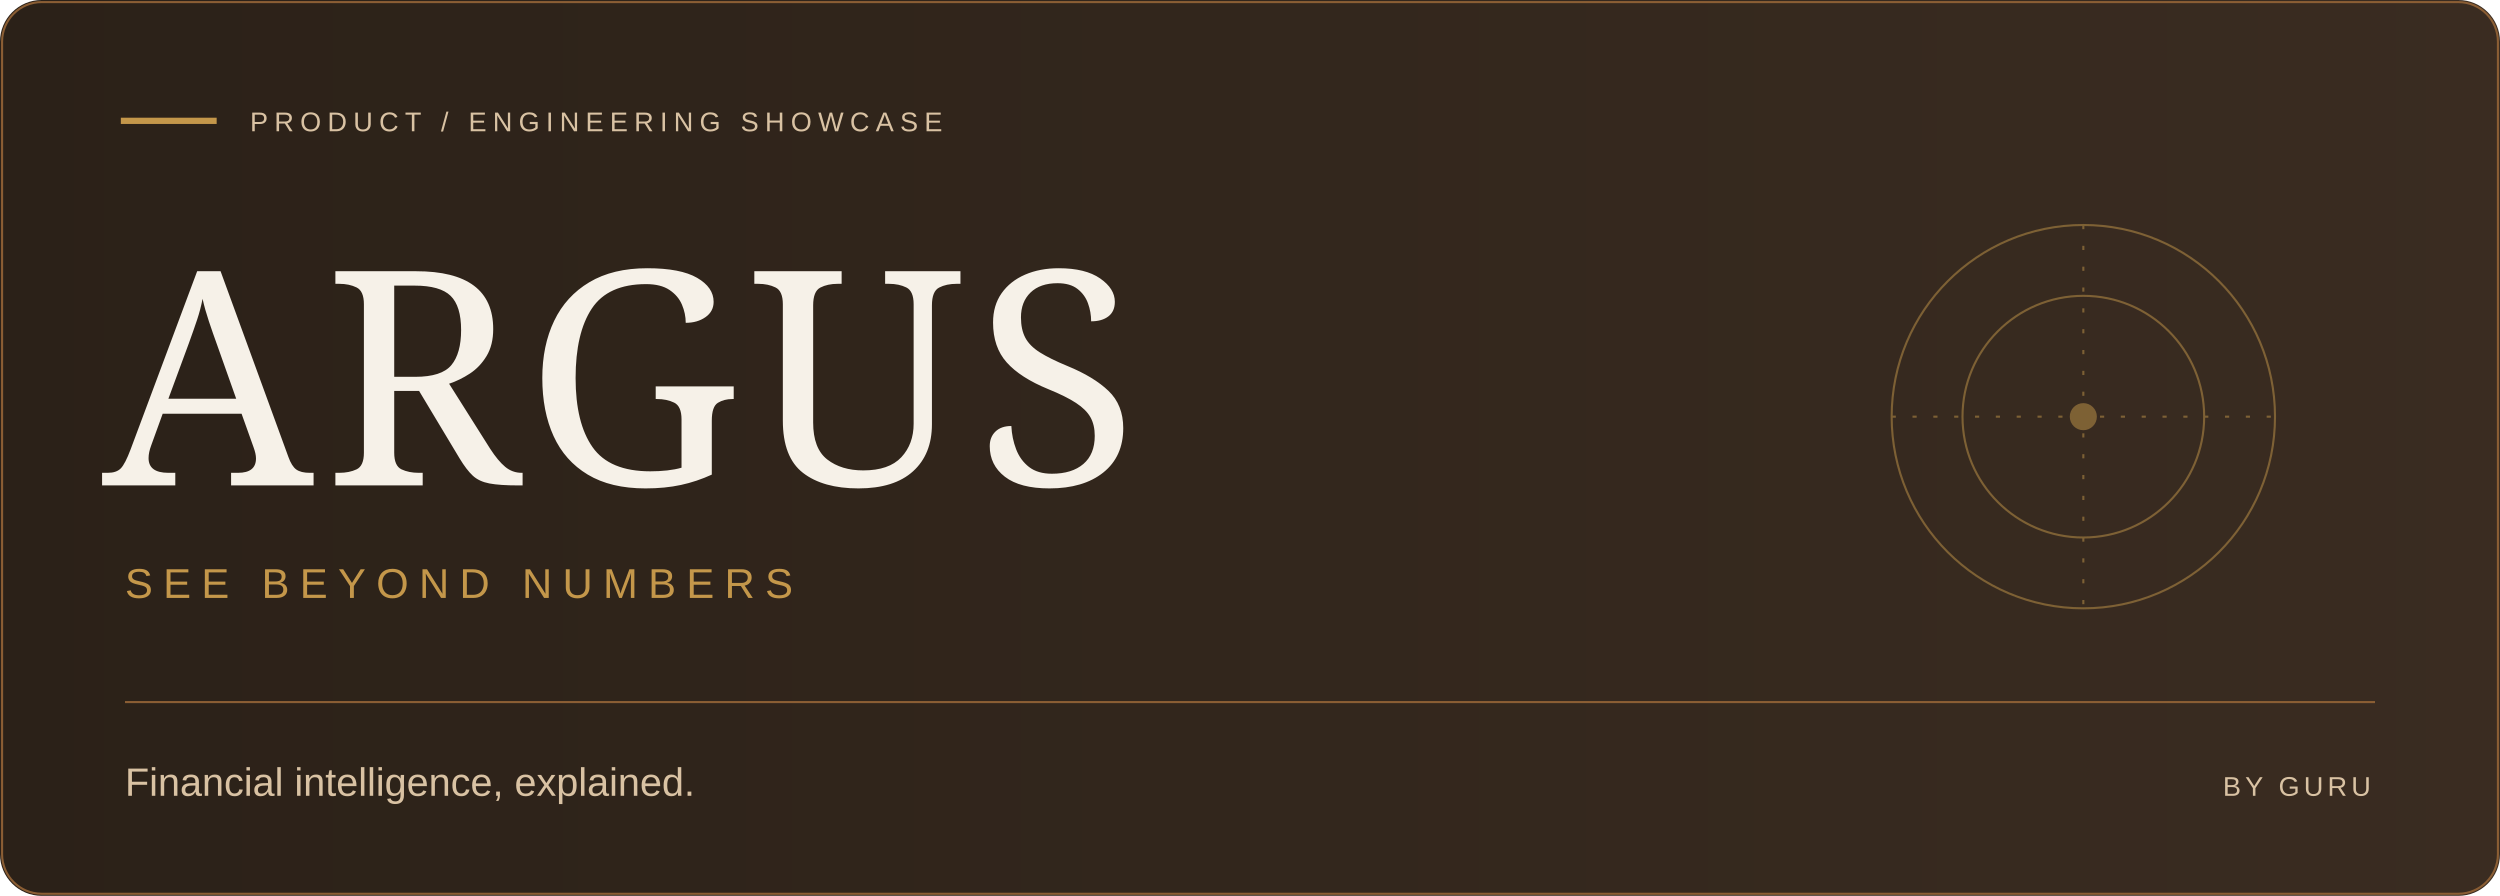
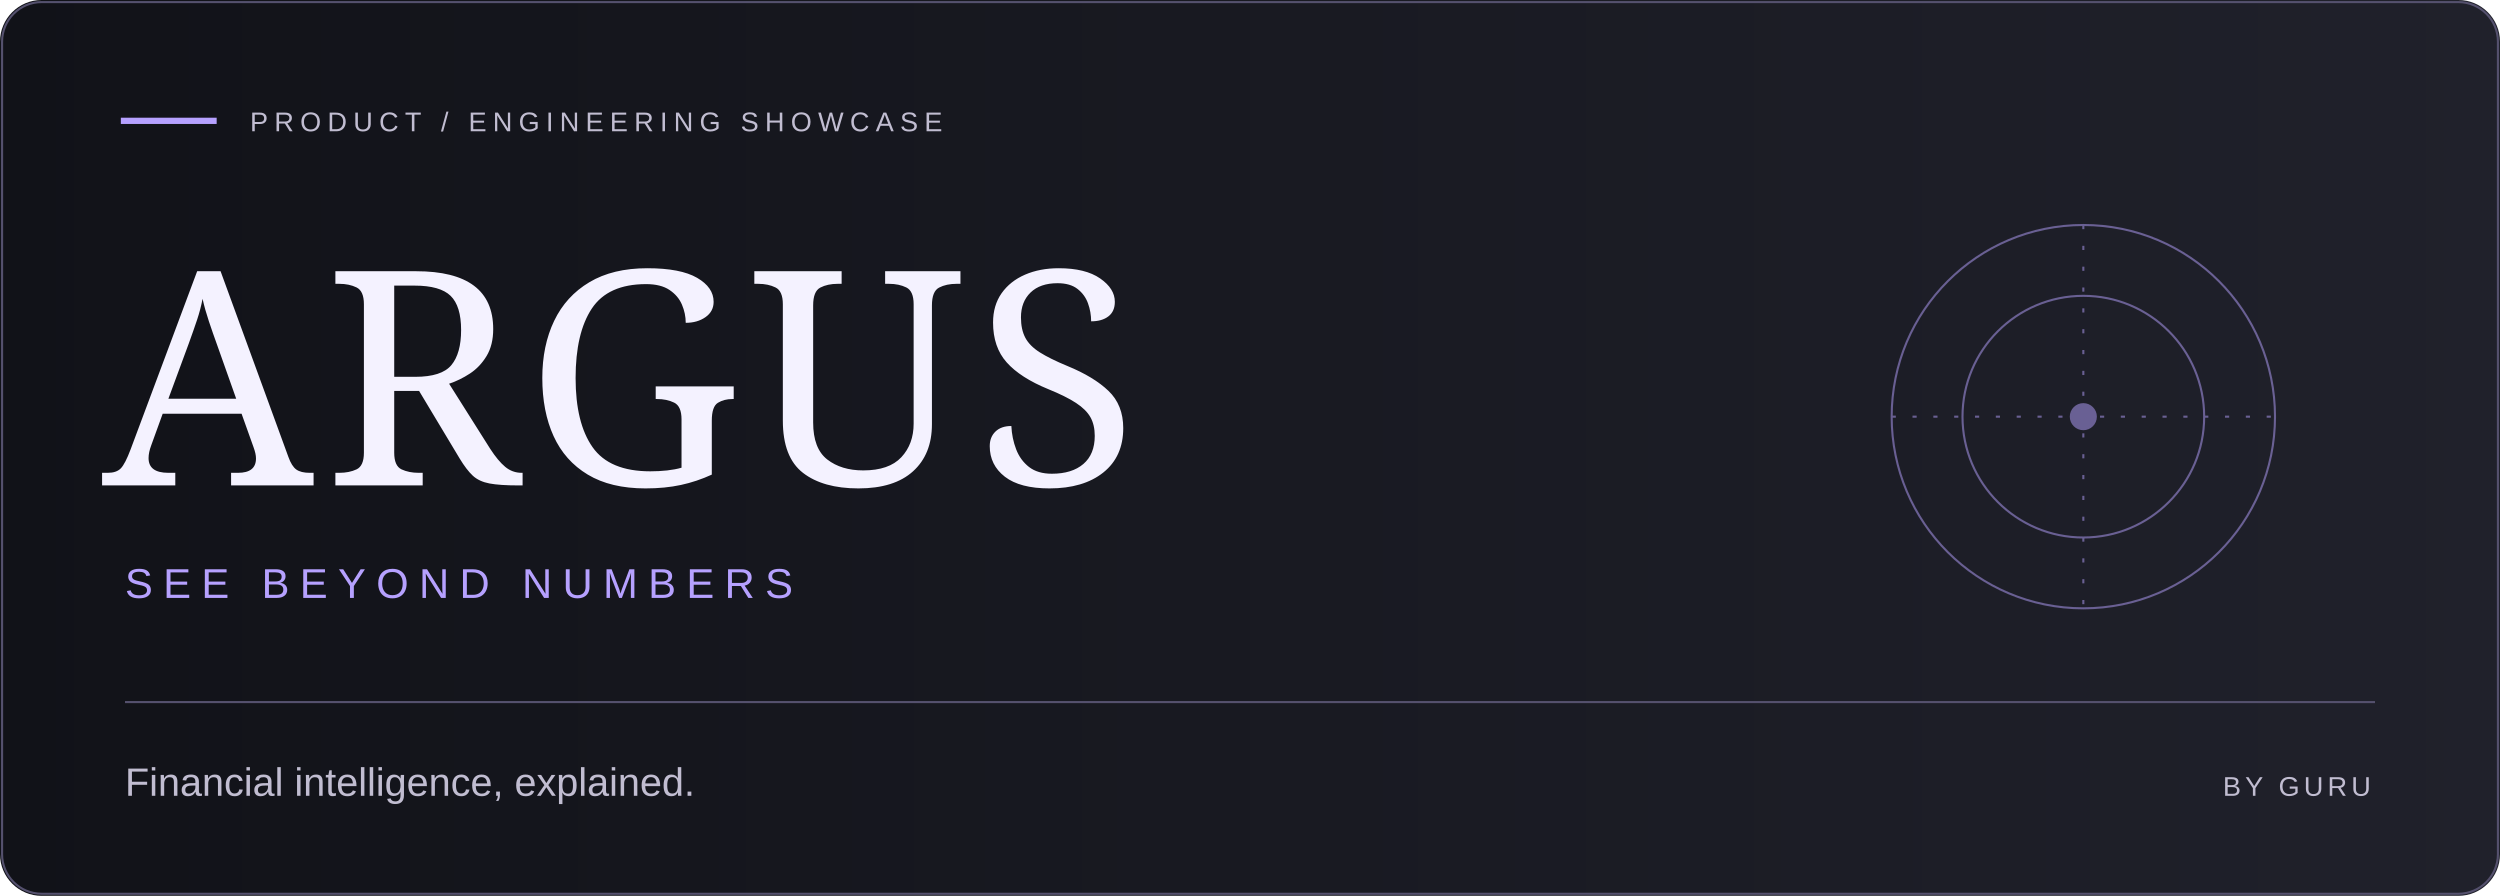
<svg xmlns="http://www.w3.org/2000/svg" width="1200" height="430" viewBox="0 0 1200 430" role="img" aria-labelledby="title desc">
  <defs>
    <linearGradient id="bg">
-       <stop stop-color="#2B2118" />
-       <stop offset="1" stop-color="#3A2C21" />
+       <stop stop-color="#111218" />
+       <stop offset="1" stop-color="#20212B" />
    </linearGradient>
  </defs>
  <rect width="1200" height="430" rx="20" fill="url(#bg)" />
-   <rect x="1" y="1" width="1198" height="428" rx="19" fill="none" stroke="#8B5E34" />
-   <path d="M58 58H104" stroke="#C4974A" stroke-width="3" />
-   <text x="120" y="63" fill="#D9C2A3" font-family="Arial,sans-serif" font-size="13" letter-spacing="3">PRODUCT / ENGINEERING SHOWCASE</text>
-   <text x="49" y="233" fill="#F6F1E8" font-family="Georgia,serif" font-size="144" letter-spacing="5">ARGUS</text>
-   <text x="60" y="287" fill="#C4974A" font-family="Arial,sans-serif" font-size="20" letter-spacing="5">SEE BEYOND NUMBERS</text>
-   <path d="M60 337H1140" stroke="#8B5E34" />
-   <text x="60" y="382" fill="#D9C2A3" font-family="Arial,sans-serif" font-size="19">Financial intelligence, explained.</text>
-   <text x="1138" y="382" text-anchor="end" fill="#D9C2A3" font-family="Arial,sans-serif" font-size="13" letter-spacing="2">BY GURU</text>
-   <g fill="none" stroke="#C4974A" opacity=".5">
+   <rect x="1" y="1" width="1198" height="428" rx="19" fill="none" stroke="#55516E" />
+   <path d="M58 58H104" stroke="#B6A1FF" stroke-width="3" />
+   <text x="120" y="63" fill="#C1BDD1" font-family="Arial,sans-serif" font-size="13" letter-spacing="3">PRODUCT / ENGINEERING SHOWCASE</text>
+   <text x="49" y="233" fill="#F4F2FF" font-family="Georgia,serif" font-size="144" letter-spacing="5">ARGUS</text>
+   <text x="60" y="287" fill="#B6A1FF" font-family="Arial,sans-serif" font-size="20" letter-spacing="5">SEE BEYOND NUMBERS</text>
+   <path d="M60 337H1140" stroke="#55516E" />
+   <text x="60" y="382" fill="#C1BDD1" font-family="Arial,sans-serif" font-size="19">Financial intelligence, explained.</text>
+   <text x="1138" y="382" text-anchor="end" fill="#C1BDD1" font-family="Arial,sans-serif" font-size="13" letter-spacing="2">BY GURU</text>
+   <g fill="none" stroke="#B6A1FF" opacity=".5">
    <circle cx="1000" cy="200" r="92" />
    <circle cx="1000" cy="200" r="58" />
    <path d="M908 200H1092M1000 108V292" stroke-dasharray="2 8" />
-     <circle cx="1000" cy="200" r="6" fill="#C4974A" />
+     <circle cx="1000" cy="200" r="6" fill="#B6A1FF" />
  </g>
</svg>
